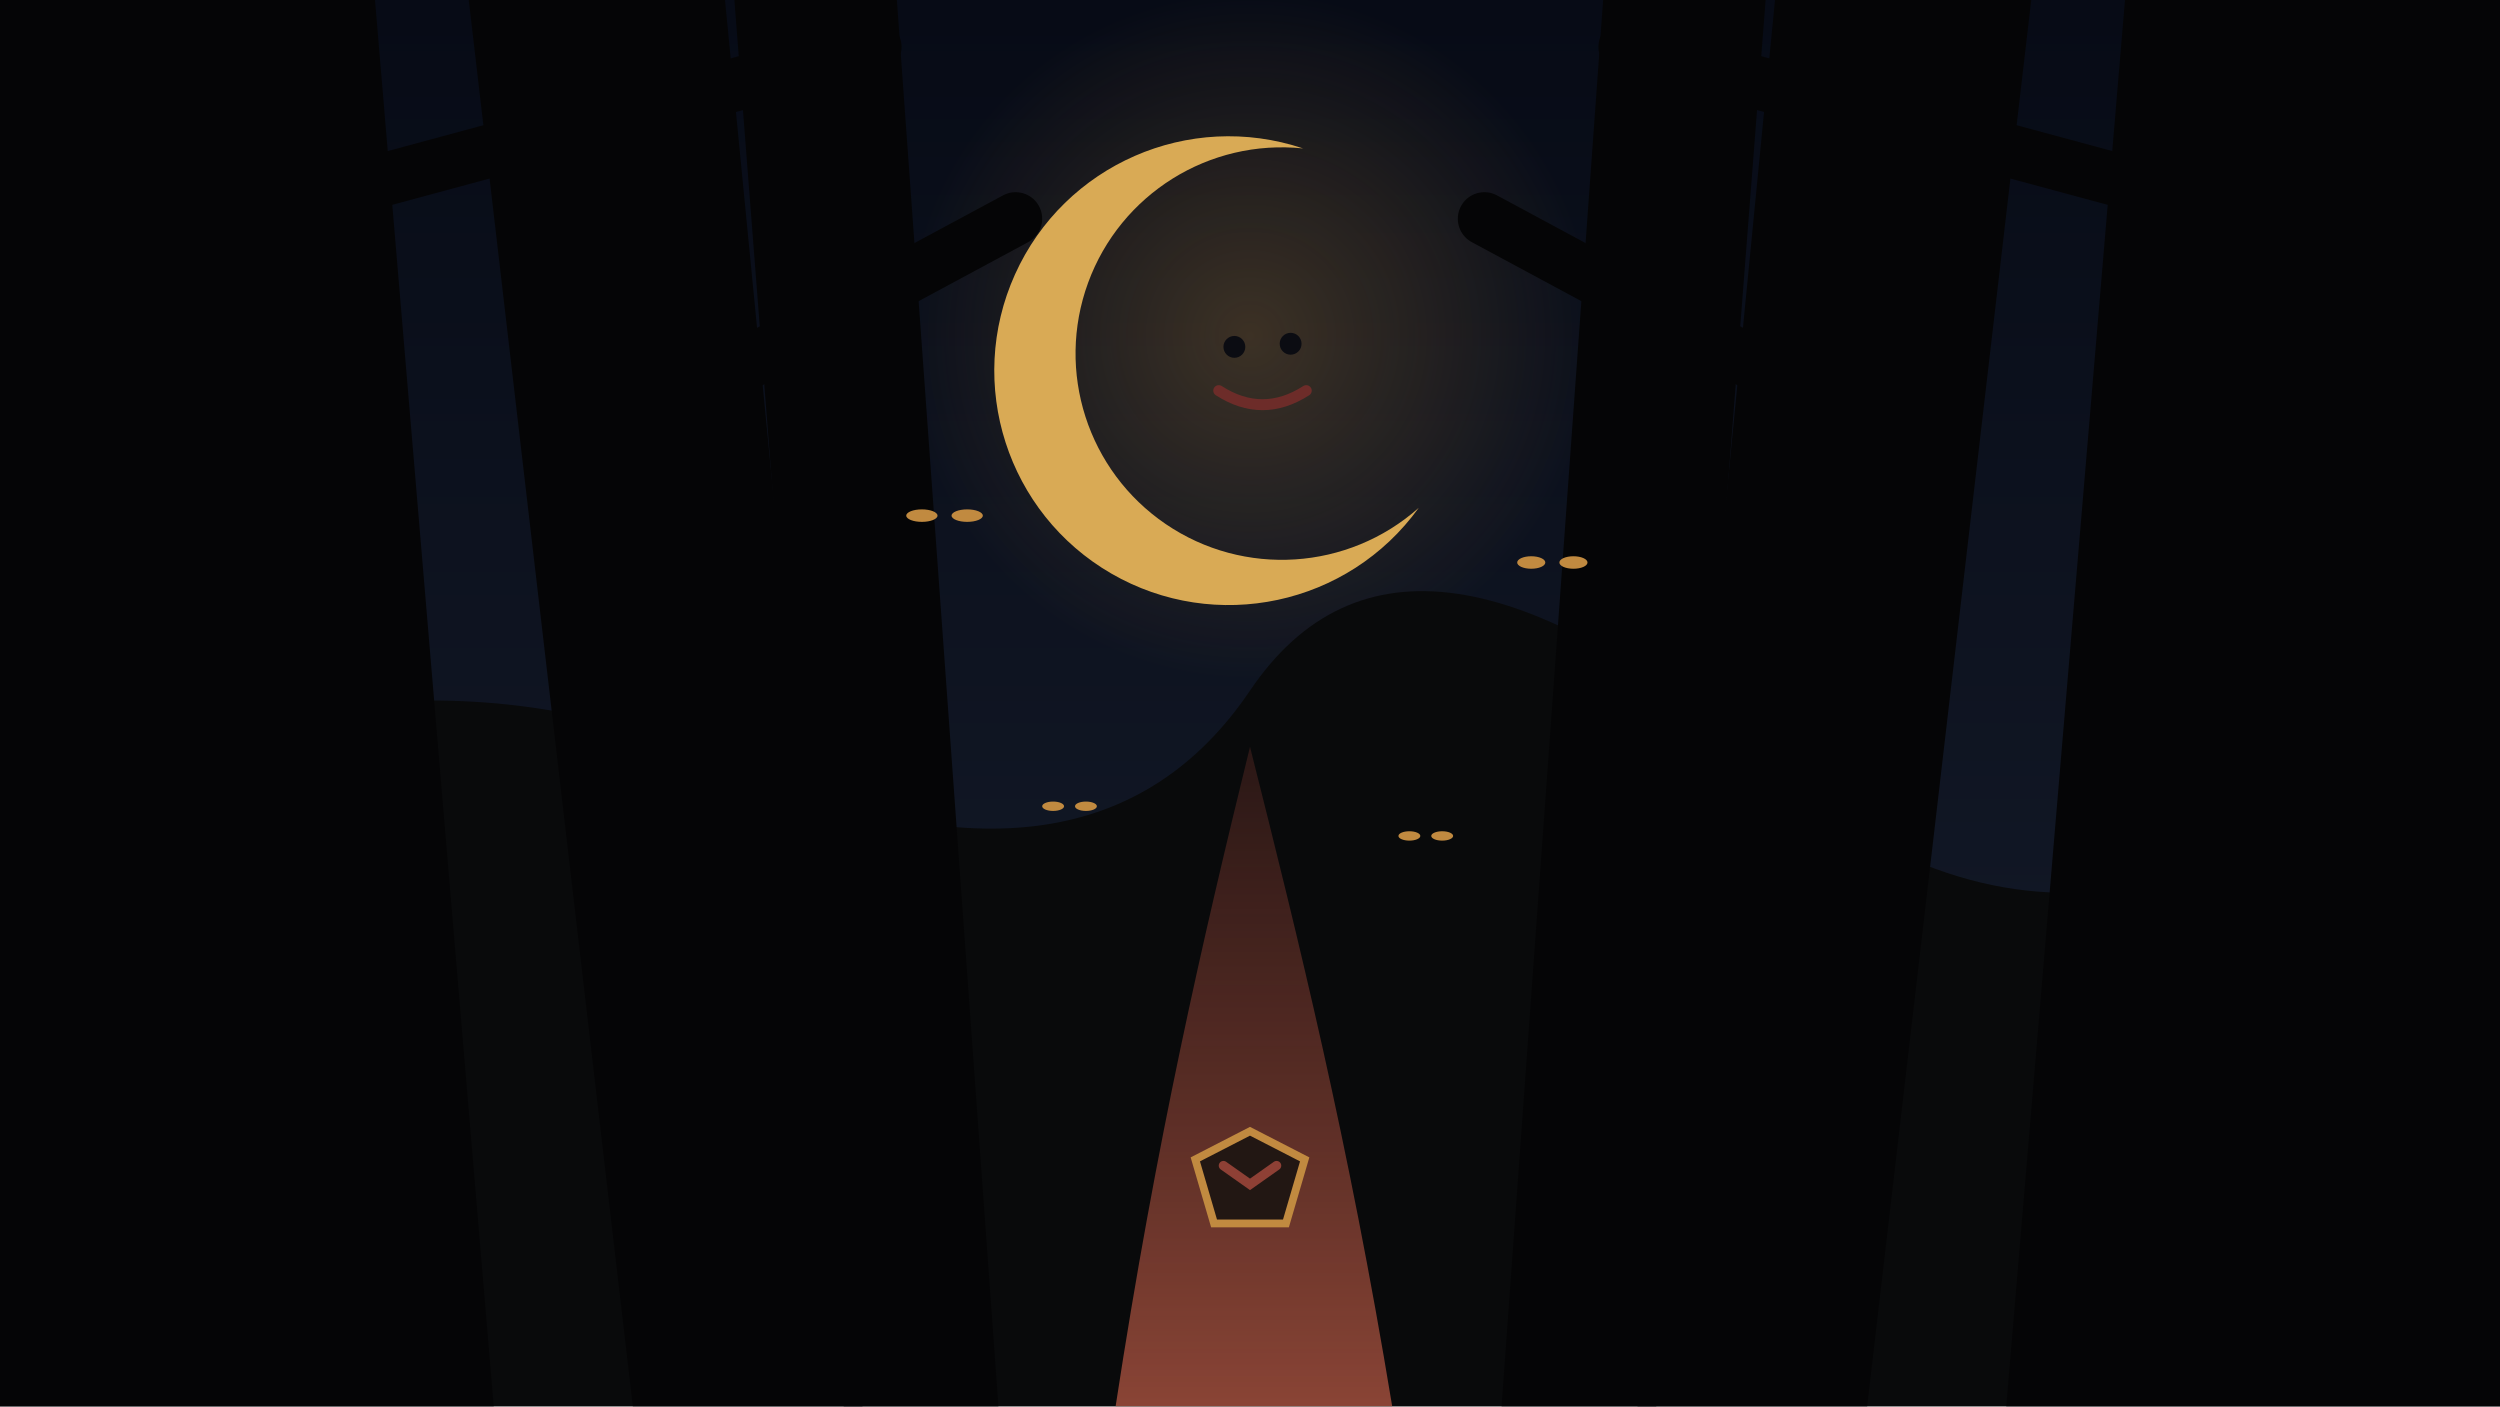
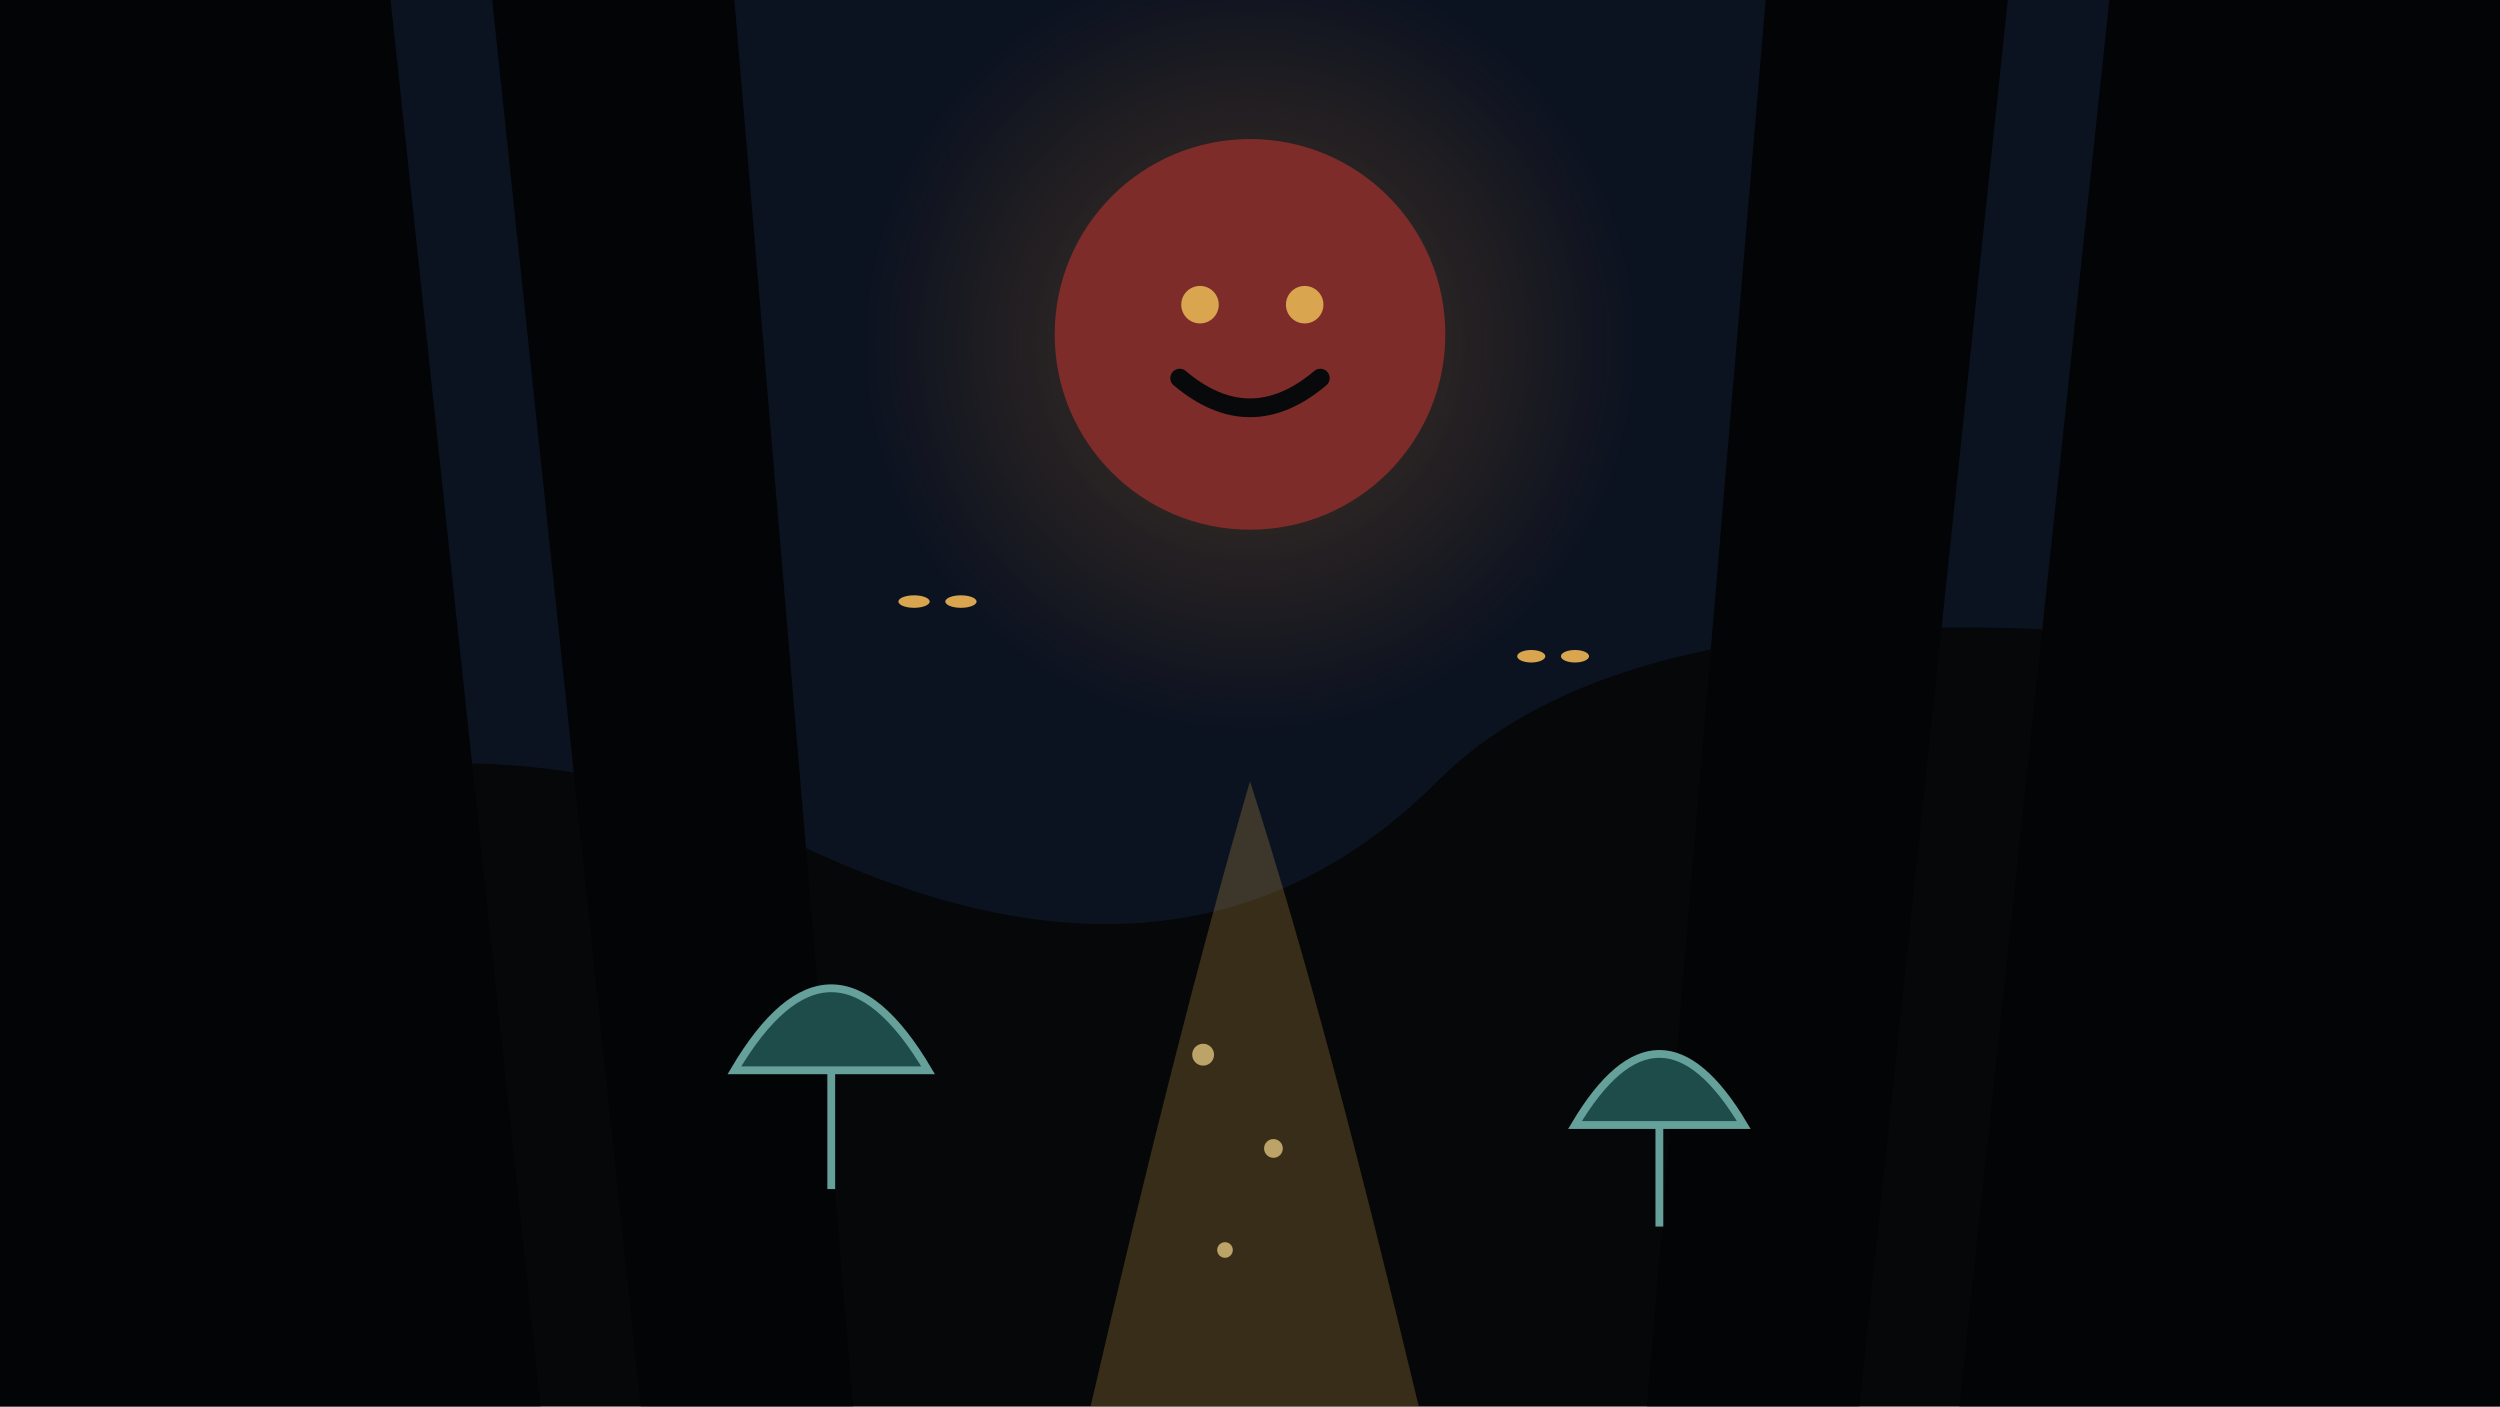
<svg xmlns="http://www.w3.org/2000/svg" width="1600" height="900" viewBox="0 0 1600 900" role="img" aria-labelledby="title desc">
  <defs>
-     <linearGradient id="night" x1="0" y1="0" x2="0" y2="1">
-       <stop offset="0" stop-color="#070b16" />
-       <stop offset="0.65" stop-color="#111725" />
-       <stop offset="1" stop-color="#080707" />
+     <linearGradient id="sky" x1="0" y1="0" x2="0" y2="1">
+       <stop offset="0" stop-color="#0b1220" />
+       <stop offset="0.58" stop-color="#2d1914" />
+       <stop offset="1" stop-color="#08090b" />
    </linearGradient>
-     <radialGradient id="haze">
-       <stop offset="0" stop-color="#c99240" stop-opacity="0.26" />
-       <stop offset="1" stop-color="#c99240" stop-opacity="0" />
+     <linearGradient id="dawn" x1="0" y1="0" x2="0" y2="1">
+       <stop offset="0" stop-color="#0b1220" />
+       <stop offset=".5" stop-color="#7e2c2a" />
+       <stop offset="1" stop-color="#d9a64f" />
+     </linearGradient>
+     <radialGradient id="amberGlow">
+       <stop offset="0" stop-color="#f3d58a" stop-opacity=".8" />
+       <stop offset=".38" stop-color="#b8732e" stop-opacity=".38" />
+       <stop offset="1" stop-color="#b8732e" stop-opacity="0" />
    </radialGradient>
-     <linearGradient id="redRoad" x1="0" y1="0" x2="0" y2="1">
-       <stop offset="0" stop-color="#8e4035" stop-opacity="0.25" />
-       <stop offset="1" stop-color="#aa5340" stop-opacity="0.8" />
+     <linearGradient id="wood" x1="0" y1="0" x2="1" y2="1">
+       <stop offset="0" stop-color="#573024" />
+       <stop offset=".5" stop-color="#7e2c2a" />
+       <stop offset="1" stop-color="#2d1914" />
    </linearGradient>
+     <pattern id="grain" width="80" height="40" patternUnits="userSpaceOnUse">
+       <path d="M-10 20Q20 3 50 20T110 20" fill="none" stroke="#d9a64f" stroke-opacity=".08" stroke-width="4" />
+     </pattern>
  </defs>
-   <rect width="1600" height="900" fill="url(#night)" />
-   <circle cx="800" cy="215" r="220" fill="url(#haze)" />
-   <path d="M834 95a132 132 0 1 0 74 230a150 150 0 1 1-74-230Z" fill="#d9aa55" />
-   <circle cx="790" cy="222" r="7" fill="#0b0c12" />
-   <circle cx="826" cy="220" r="7" fill="#0b0c12" />
-   <path d="M780 250q28 18 56 0" fill="none" stroke="#6d2c29" stroke-width="7" stroke-linecap="round" />
-   <path d="M0 530Q240 390 470 490T800 442T1130 490T1600 410V900H0Z" fill="#090a0b" />
-   <path d="M714 900C740 730 770 600 800 478c31 123 63 252 91 422Z" fill="url(#redRoad)" />
-   <g fill="#050506">
-     <path d="M0 0h240l76 900H0Z" />
-     <path d="M300 0h164l88 900H405Z" />
-     <path d="M470 0h104l65 900H540Z" />
-     <path d="M1600 0h-240l-76 900h316Z" />
-     <path d="M1300 0h-164l-88 900h147Z" />
-     <path d="M1130 0h-104l-65 900h99Z" />
+   <rect width="1600" height="900" fill="#08090b" />
+   <rect width="1600" height="900" fill="#0b1220" />
+   <circle cx="800" cy="220" r="250" fill="url(#amberGlow)" opacity=".55" />
+   <circle cx="800" cy="214" r="125" fill="#7e2c2a" />
+   <circle cx="768" cy="195" r="12" fill="#d9a64f" />
+   <circle cx="835" cy="195" r="12" fill="#d9a64f" />
+   <path d="M755 242q45 38 90 0" fill="none" stroke="#08090b" stroke-width="12" stroke-linecap="round" />
+   <path d="M0 580Q260 420 510 540T920 500T1600 440V900H0Z" fill="#050708" />
+   <path d="M698 900C735 740 768 610 800 500c36 112 70 242 108 400Z" fill="#d9a64f" opacity=".24" />
+   <g fill="#030405">
+     <path d="M0 0h250l96 900H0Z" />
+     <path d="M315 0h155l76 900H410Z" />
+     <path d="M1600 0h-250l-96 900h346Z" />
+     <path d="M1285 0h-155l-76 900h136Z" />
  </g>
-   <g stroke="#050506" stroke-width="34" stroke-linecap="round" fill="none">
-     <path d="M190 130L560 30M390 280L650 140M1410 130L1040 30M1210 280L950 140" />
+   <g fill="#1d4c4b" stroke="#65a09a" stroke-width="5">
+     <path d="M470 685q62-105 124 0Z" />
+     <path d="M532 685v76" />
+     <path d="M1008 720q54-91 108 0Z" />
+     <path d="M1062 720v65" />
  </g>
-   <g fill="#c18a40">
-     <ellipse cx="590" cy="330" rx="10" ry="4" />
-     <ellipse cx="619" cy="330" rx="10" ry="4" />
-     <ellipse cx="980" cy="360" rx="9" ry="4" />
-     <ellipse cx="1007" cy="360" rx="9" ry="4" />
-     <ellipse cx="674" cy="516" rx="7" ry="3" />
-     <ellipse cx="695" cy="516" rx="7" ry="3" />
-     <ellipse cx="902" cy="535" rx="7" ry="3" />
-     <ellipse cx="923" cy="535" rx="7" ry="3" />
+   <g fill="#d9a64f">
+     <ellipse cx="585" cy="385" rx="10" ry="4" />
+     <ellipse cx="615" cy="385" rx="10" ry="4" />
+     <ellipse cx="980" cy="420" rx="9" ry="4" />
+     <ellipse cx="1008" cy="420" rx="9" ry="4" />
  </g>
-   <path d="M765 742l35-18l35 18l-12 41h-46Z" fill="#221713" stroke="#c18a40" stroke-width="5" />
-   <path d="M783 746l17 12l17-12" fill="none" stroke="#8e4035" stroke-width="6" stroke-linecap="round" />
+   <g fill="#f3d58a" opacity=".7">
+     <circle cx="770" cy="675" r="7" />
+     <circle cx="815" cy="735" r="6" />
+     <circle cx="784" cy="800" r="5" />
+   </g>
</svg>
